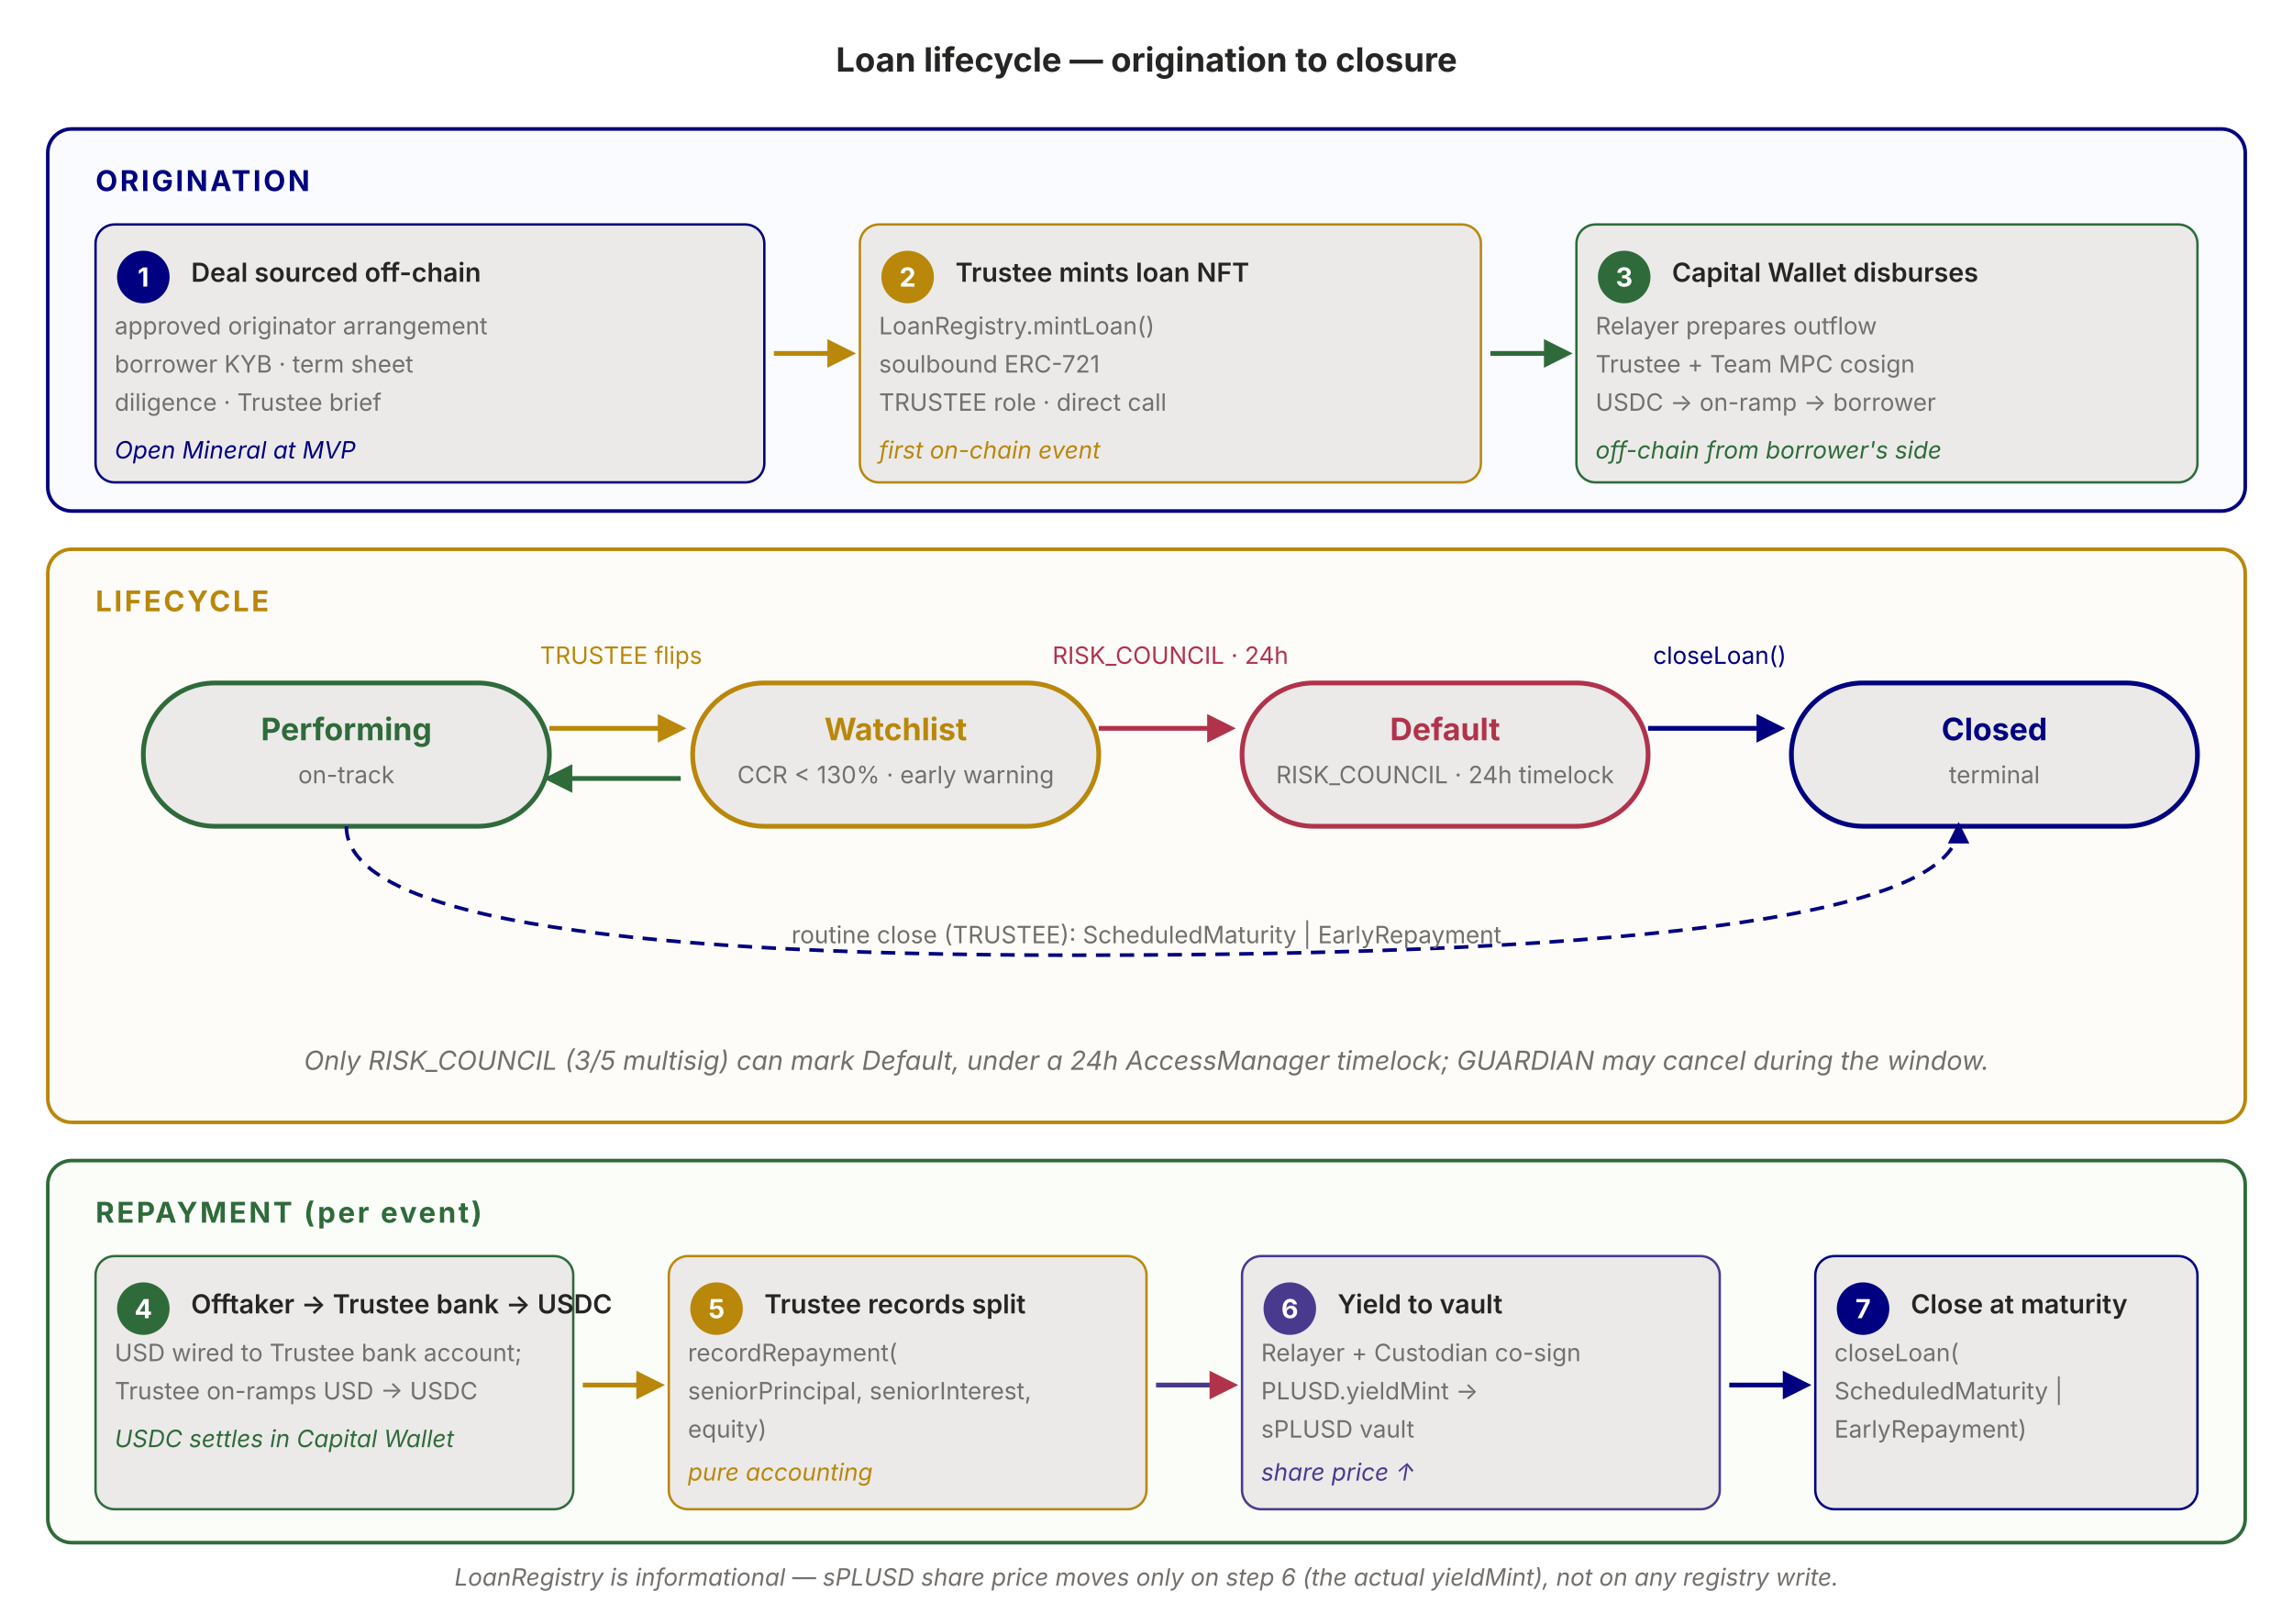
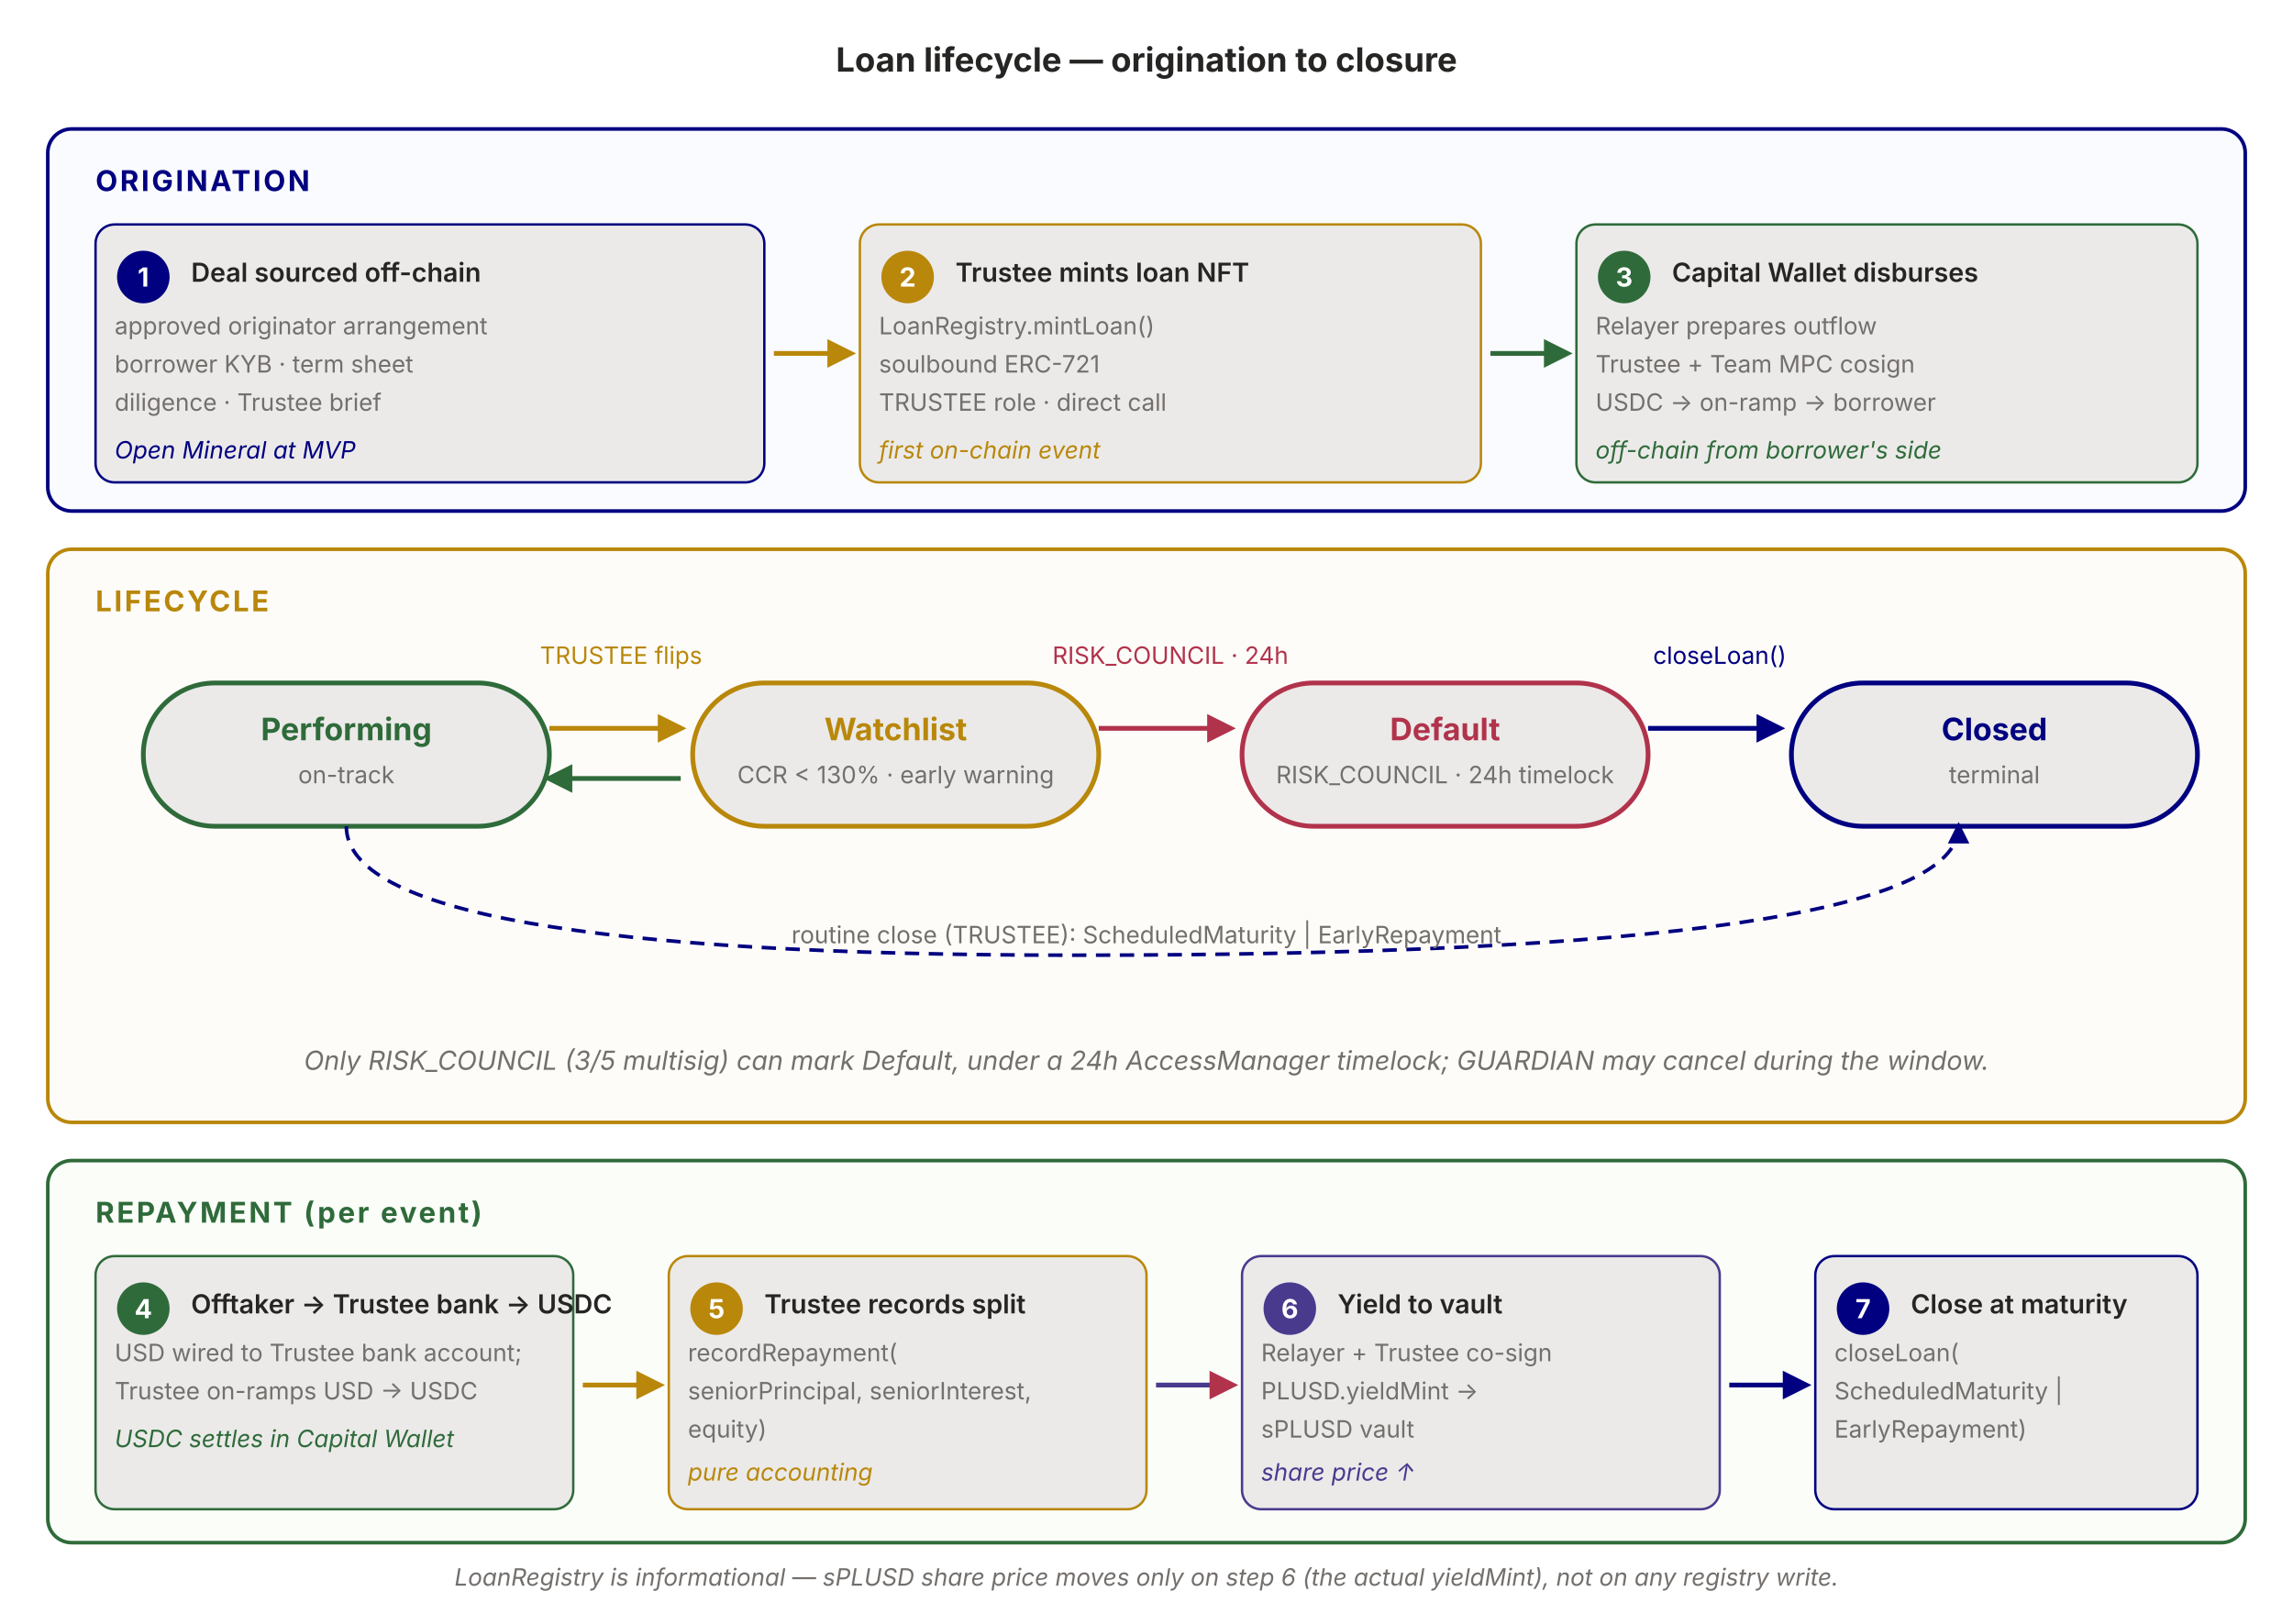
<svg xmlns="http://www.w3.org/2000/svg" width="960" height="680" viewBox="0 0 960 680" font-family="Graphik LC, Inter, ui-sans-serif, system-ui, sans-serif">
  <rect width="960" height="680" fill="#ffffff" />
  <defs>
    <marker id="a-sl-6" viewBox="0 0 10 10" refX="8" refY="5" markerWidth="6" markerHeight="6" orient="auto">
      <path d="M 0 0 L 10 5 L 0 10 z" fill="#000080" />
    </marker>
    <marker id="a-amb-6" viewBox="0 0 10 10" refX="8" refY="5" markerWidth="6" markerHeight="6" orient="auto">
      <path d="M 0 0 L 10 5 L 0 10 z" fill="#b9870a" />
    </marker>
    <marker id="a-sage-6" viewBox="0 0 10 10" refX="8" refY="5" markerWidth="6" markerHeight="6" orient="auto">
      <path d="M 0 0 L 10 5 L 0 10 z" fill="#2f6b3a" />
    </marker>
    <marker id="a-rose-6" viewBox="0 0 10 10" refX="8" refY="5" markerWidth="6" markerHeight="6" orient="auto">
      <path d="M 0 0 L 10 5 L 0 10 z" fill="#b1334b" />
    </marker>
  </defs>
  <text text-anchor="middle" x="480" y="30" fill="#262524" font-size="14" font-weight="700">Loan lifecycle — origination to closure</text>
  <rect x="20" y="54" width="920" height="160" rx="10" fill="rgba(122,162,247,0.04)" stroke="#000080" stroke-width="1.5" />
  <text x="40" y="80" fill="#000080" font-size="12" font-weight="700" letter-spacing="1">ORIGINATION</text>
  <rect x="40" y="94" width="280" height="108" rx="8" fill="#ebeae9" stroke="#000080" stroke-width="1" />
  <circle cx="60" cy="116" r="11" fill="#000080" />
  <text text-anchor="middle" x="60" y="120" fill="#ffffff" font-size="11" font-weight="700">1</text>
  <text x="80" y="118" fill="#262524" font-size="11" font-weight="600">Deal sourced off-chain</text>
  <text x="48" y="140" fill="#736f6c" font-size="10">approved originator arrangement</text>
  <text x="48" y="156" fill="#736f6c" font-size="10">borrower KYB · term sheet</text>
  <text x="48" y="172" fill="#736f6c" font-size="10">diligence · Trustee brief</text>
  <text x="48" y="192" fill="#000080" font-size="10" font-style="italic">Open Mineral at MVP</text>
  <line x1="324" y1="148" x2="356" y2="148" stroke="#b9870a" stroke-width="2" marker-end="url(#a-amb-6)" />
  <rect x="360" y="94" width="260" height="108" rx="8" fill="#ebeae9" stroke="#b9870a" stroke-width="1" />
  <circle cx="380" cy="116" r="11" fill="#b9870a" />
  <text text-anchor="middle" x="380" y="120" fill="#ffffff" font-size="11" font-weight="700">2</text>
  <text x="400" y="118" fill="#262524" font-size="11" font-weight="600">Trustee mints loan NFT</text>
  <text x="368" y="140" fill="#736f6c" font-size="10">LoanRegistry.mintLoan()</text>
  <text x="368" y="156" fill="#736f6c" font-size="10">soulbound ERC-721</text>
  <text x="368" y="172" fill="#736f6c" font-size="10">TRUSTEE role · direct call</text>
  <text x="368" y="192" fill="#b9870a" font-size="10" font-style="italic">first on-chain event</text>
  <line x1="624" y1="148" x2="656" y2="148" stroke="#2f6b3a" stroke-width="2" marker-end="url(#a-sage-6)" />
  <rect x="660" y="94" width="260" height="108" rx="8" fill="#ebeae9" stroke="#2f6b3a" stroke-width="1" />
  <circle cx="680" cy="116" r="11" fill="#2f6b3a" />
  <text text-anchor="middle" x="680" y="120" fill="#ffffff" font-size="11" font-weight="700">3</text>
  <text x="700" y="118" fill="#262524" font-size="11" font-weight="600">Capital Wallet disburses</text>
  <text x="668" y="140" fill="#736f6c" font-size="10">Relayer prepares outflow</text>
  <text x="668" y="156" fill="#736f6c" font-size="10">Trustee + Team MPC cosign</text>
  <text x="668" y="172" fill="#736f6c" font-size="10">USDC → on-ramp → borrower</text>
  <text x="668" y="192" fill="#2f6b3a" font-size="10" font-style="italic">off-chain from borrower's side</text>
  <rect x="20" y="230" width="920" height="240" rx="10" fill="rgba(224,175,104,0.04)" stroke="#b9870a" stroke-width="1.5" />
  <text x="40" y="256" fill="#b9870a" font-size="12" font-weight="700" letter-spacing="1">LIFECYCLE</text>
  <rect x="60" y="286" width="170" height="60" rx="30" fill="#ebeae9" stroke="#2f6b3a" stroke-width="2" />
  <text text-anchor="middle" x="145" y="310" fill="#2f6b3a" font-size="13" font-weight="700">Performing</text>
  <text text-anchor="middle" x="145" y="328" fill="#736f6c" font-size="10">on-track</text>
  <rect x="290" y="286" width="170" height="60" rx="30" fill="#ebeae9" stroke="#b9870a" stroke-width="2" />
  <text text-anchor="middle" x="375" y="310" fill="#b9870a" font-size="13" font-weight="700">Watchlist</text>
  <text text-anchor="middle" x="375" y="328" fill="#736f6c" font-size="10">CCR &lt; 130% · early warning</text>
  <rect x="520" y="286" width="170" height="60" rx="30" fill="#ebeae9" stroke="#b1334b" stroke-width="2" />
  <text text-anchor="middle" x="605" y="310" fill="#b1334b" font-size="13" font-weight="700">Default</text>
  <text text-anchor="middle" x="605" y="328" fill="#736f6c" font-size="10">RISK_COUNCIL · 24h timelock</text>
  <rect x="750" y="286" width="170" height="60" rx="30" fill="#ebeae9" stroke="#000080" stroke-width="2" />
  <text text-anchor="middle" x="835" y="310" fill="#000080" font-size="13" font-weight="700">Closed</text>
  <text text-anchor="middle" x="835" y="328" fill="#736f6c" font-size="10">terminal</text>
  <path d="M 230 305 L 285 305" stroke="#b9870a" stroke-width="2" fill="none" marker-end="url(#a-amb-6)" />
  <path d="M 285 326 L 230 326" stroke="#2f6b3a" stroke-width="2" fill="none" marker-end="url(#a-sage-6)" />
  <path d="M 460 305 L 515 305" stroke="#b1334b" stroke-width="2" fill="none" marker-end="url(#a-rose-6)" />
  <path d="M 690 305 L 745 305" stroke="#000080" stroke-width="2" fill="none" marker-end="url(#a-sl-6)" />
  <path d="M 145 346 Q 145 400 450 400 Q 820 400 820 346" stroke="#000080" stroke-width="1.5" stroke-dasharray="6 4" fill="none" marker-end="url(#a-sl-6)" />
  <text text-anchor="middle" x="480" y="395" fill="#736f6c" font-size="10">routine close (TRUSTEE): ScheduledMaturity | EarlyRepayment</text>
  <text text-anchor="middle" x="260" y="278" fill="#b9870a" font-size="10">TRUSTEE flips</text>
  <text text-anchor="middle" x="490" y="278" fill="#b1334b" font-size="10">RISK_COUNCIL · 24h</text>
  <text text-anchor="middle" x="720" y="278" fill="#000080" font-size="10">closeLoan()</text>
  <text text-anchor="middle" x="480" y="448" fill="#736f6c" font-size="11" font-style="italic">Only RISK_COUNCIL (3/5 multisig) can mark Default, under a 24h AccessManager timelock; GUARDIAN may cancel during the window.</text>
  <rect x="20" y="486" width="920" height="160" rx="10" fill="rgba(158,206,106,0.04)" stroke="#2f6b3a" stroke-width="1.5" />
  <text x="40" y="512" fill="#2f6b3a" font-size="12" font-weight="700" letter-spacing="1">REPAYMENT (per event)</text>
  <rect x="40" y="526" width="200" height="106" rx="8" fill="#ebeae9" stroke="#2f6b3a" stroke-width="1" />
  <circle cx="60" cy="548" r="11" fill="#2f6b3a" />
  <text text-anchor="middle" x="60" y="552" fill="#ffffff" font-size="11" font-weight="700">4</text>
  <text x="80" y="550" fill="#262524" font-size="11" font-weight="600">Offtaker → Trustee bank → USDC</text>
  <text x="48" y="570" fill="#736f6c" font-size="10">USD wired to Trustee bank account;</text>
  <text x="48" y="586" fill="#736f6c" font-size="10">Trustee on-ramps USD → USDC</text>
  <text x="48" y="606" fill="#2f6b3a" font-size="10" font-style="italic">USDC settles in Capital Wallet</text>
  <line x1="244" y1="580" x2="276" y2="580" stroke="#b9870a" stroke-width="2" marker-end="url(#a-amb-6)" />
  <rect x="280" y="526" width="200" height="106" rx="8" fill="#ebeae9" stroke="#b9870a" stroke-width="1" />
  <circle cx="300" cy="548" r="11" fill="#b9870a" />
  <text text-anchor="middle" x="300" y="552" fill="#ffffff" font-size="11" font-weight="700">5</text>
  <text x="320" y="550" fill="#262524" font-size="11" font-weight="600">Trustee records split</text>
  <text x="288" y="570" fill="#736f6c" font-size="10">recordRepayment(</text>
  <text x="288" y="586" fill="#736f6c" font-size="10">seniorPrincipal, seniorInterest,</text>
  <text x="288" y="602" fill="#736f6c" font-size="10">equity)</text>
  <text x="288" y="620" fill="#b9870a" font-size="10" font-style="italic">pure accounting</text>
  <line x1="484" y1="580" x2="516" y2="580" stroke="#4a3a8e" stroke-width="2" marker-end="url(#a-rose-6)" />
  <rect x="520" y="526" width="200" height="106" rx="8" fill="#ebeae9" stroke="#4a3a8e" stroke-width="1" />
  <circle cx="540" cy="548" r="11" fill="#4a3a8e" />
  <text text-anchor="middle" x="540" y="552" fill="#ffffff" font-size="11" font-weight="700">6</text>
  <text x="560" y="550" fill="#262524" font-size="11" font-weight="600">Yield to vault</text>
-   <text x="528" y="570" fill="#736f6c" font-size="10">Relayer + Custodian co-sign</text>
+   <text x="528" y="570" fill="#736f6c" font-size="10">Relayer + Trustee co-sign</text>
  <text x="528" y="586" fill="#736f6c" font-size="10">PLUSD.yieldMint →</text>
  <text x="528" y="602" fill="#736f6c" font-size="10">sPLUSD vault</text>
  <text x="528" y="620" fill="#4a3a8e" font-size="10" font-style="italic">share price ↑</text>
  <line x1="724" y1="580" x2="756" y2="580" stroke="#000080" stroke-width="2" marker-end="url(#a-sl-6)" />
  <rect x="760" y="526" width="160" height="106" rx="8" fill="#ebeae9" stroke="#000080" stroke-width="1" />
  <circle cx="780" cy="548" r="11" fill="#000080" />
  <text text-anchor="middle" x="780" y="552" fill="#ffffff" font-size="11" font-weight="700">7</text>
  <text x="800" y="550" fill="#262524" font-size="11" font-weight="600">Close at maturity</text>
  <text x="768" y="570" fill="#736f6c" font-size="10">closeLoan(</text>
  <text x="768" y="586" fill="#736f6c" font-size="10">ScheduledMaturity |</text>
  <text x="768" y="602" fill="#736f6c" font-size="10">EarlyRepayment)</text>
  <text text-anchor="middle" x="480" y="664" fill="#736f6c" font-size="10" font-style="italic">LoanRegistry is informational — sPLUSD share price moves only on step 6 (the actual yieldMint), not on any registry write.</text>
</svg>
